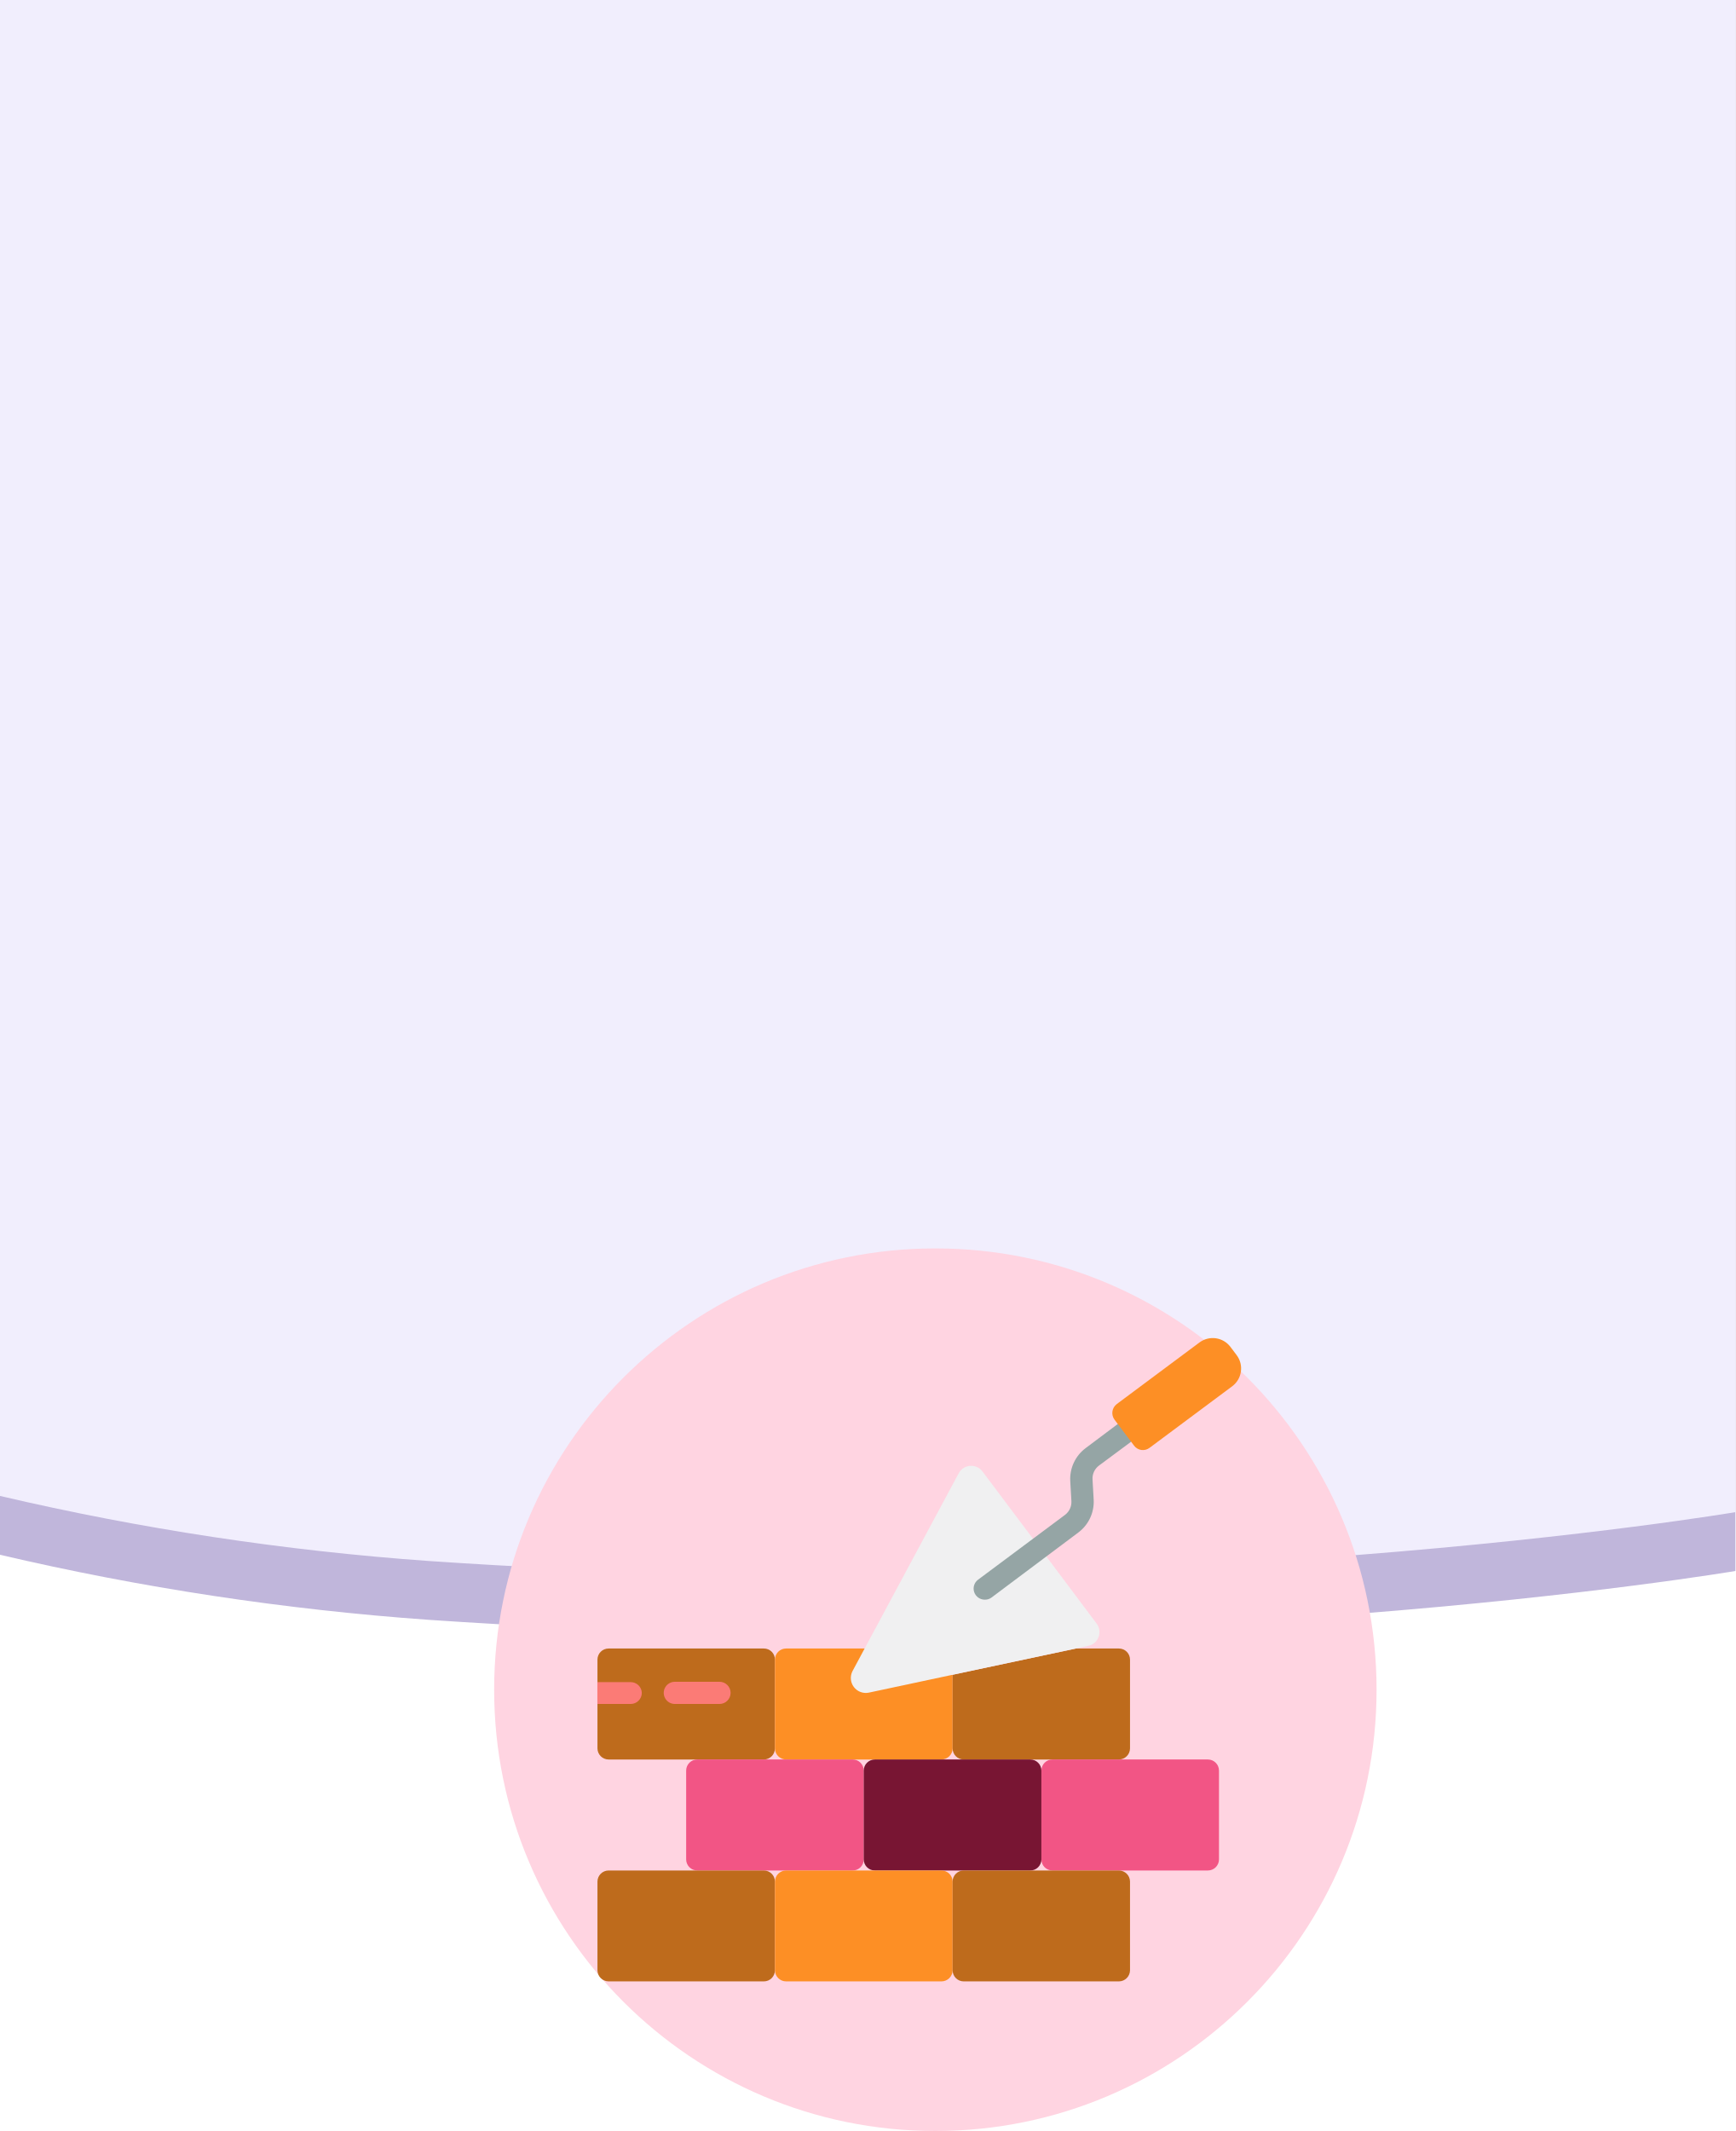
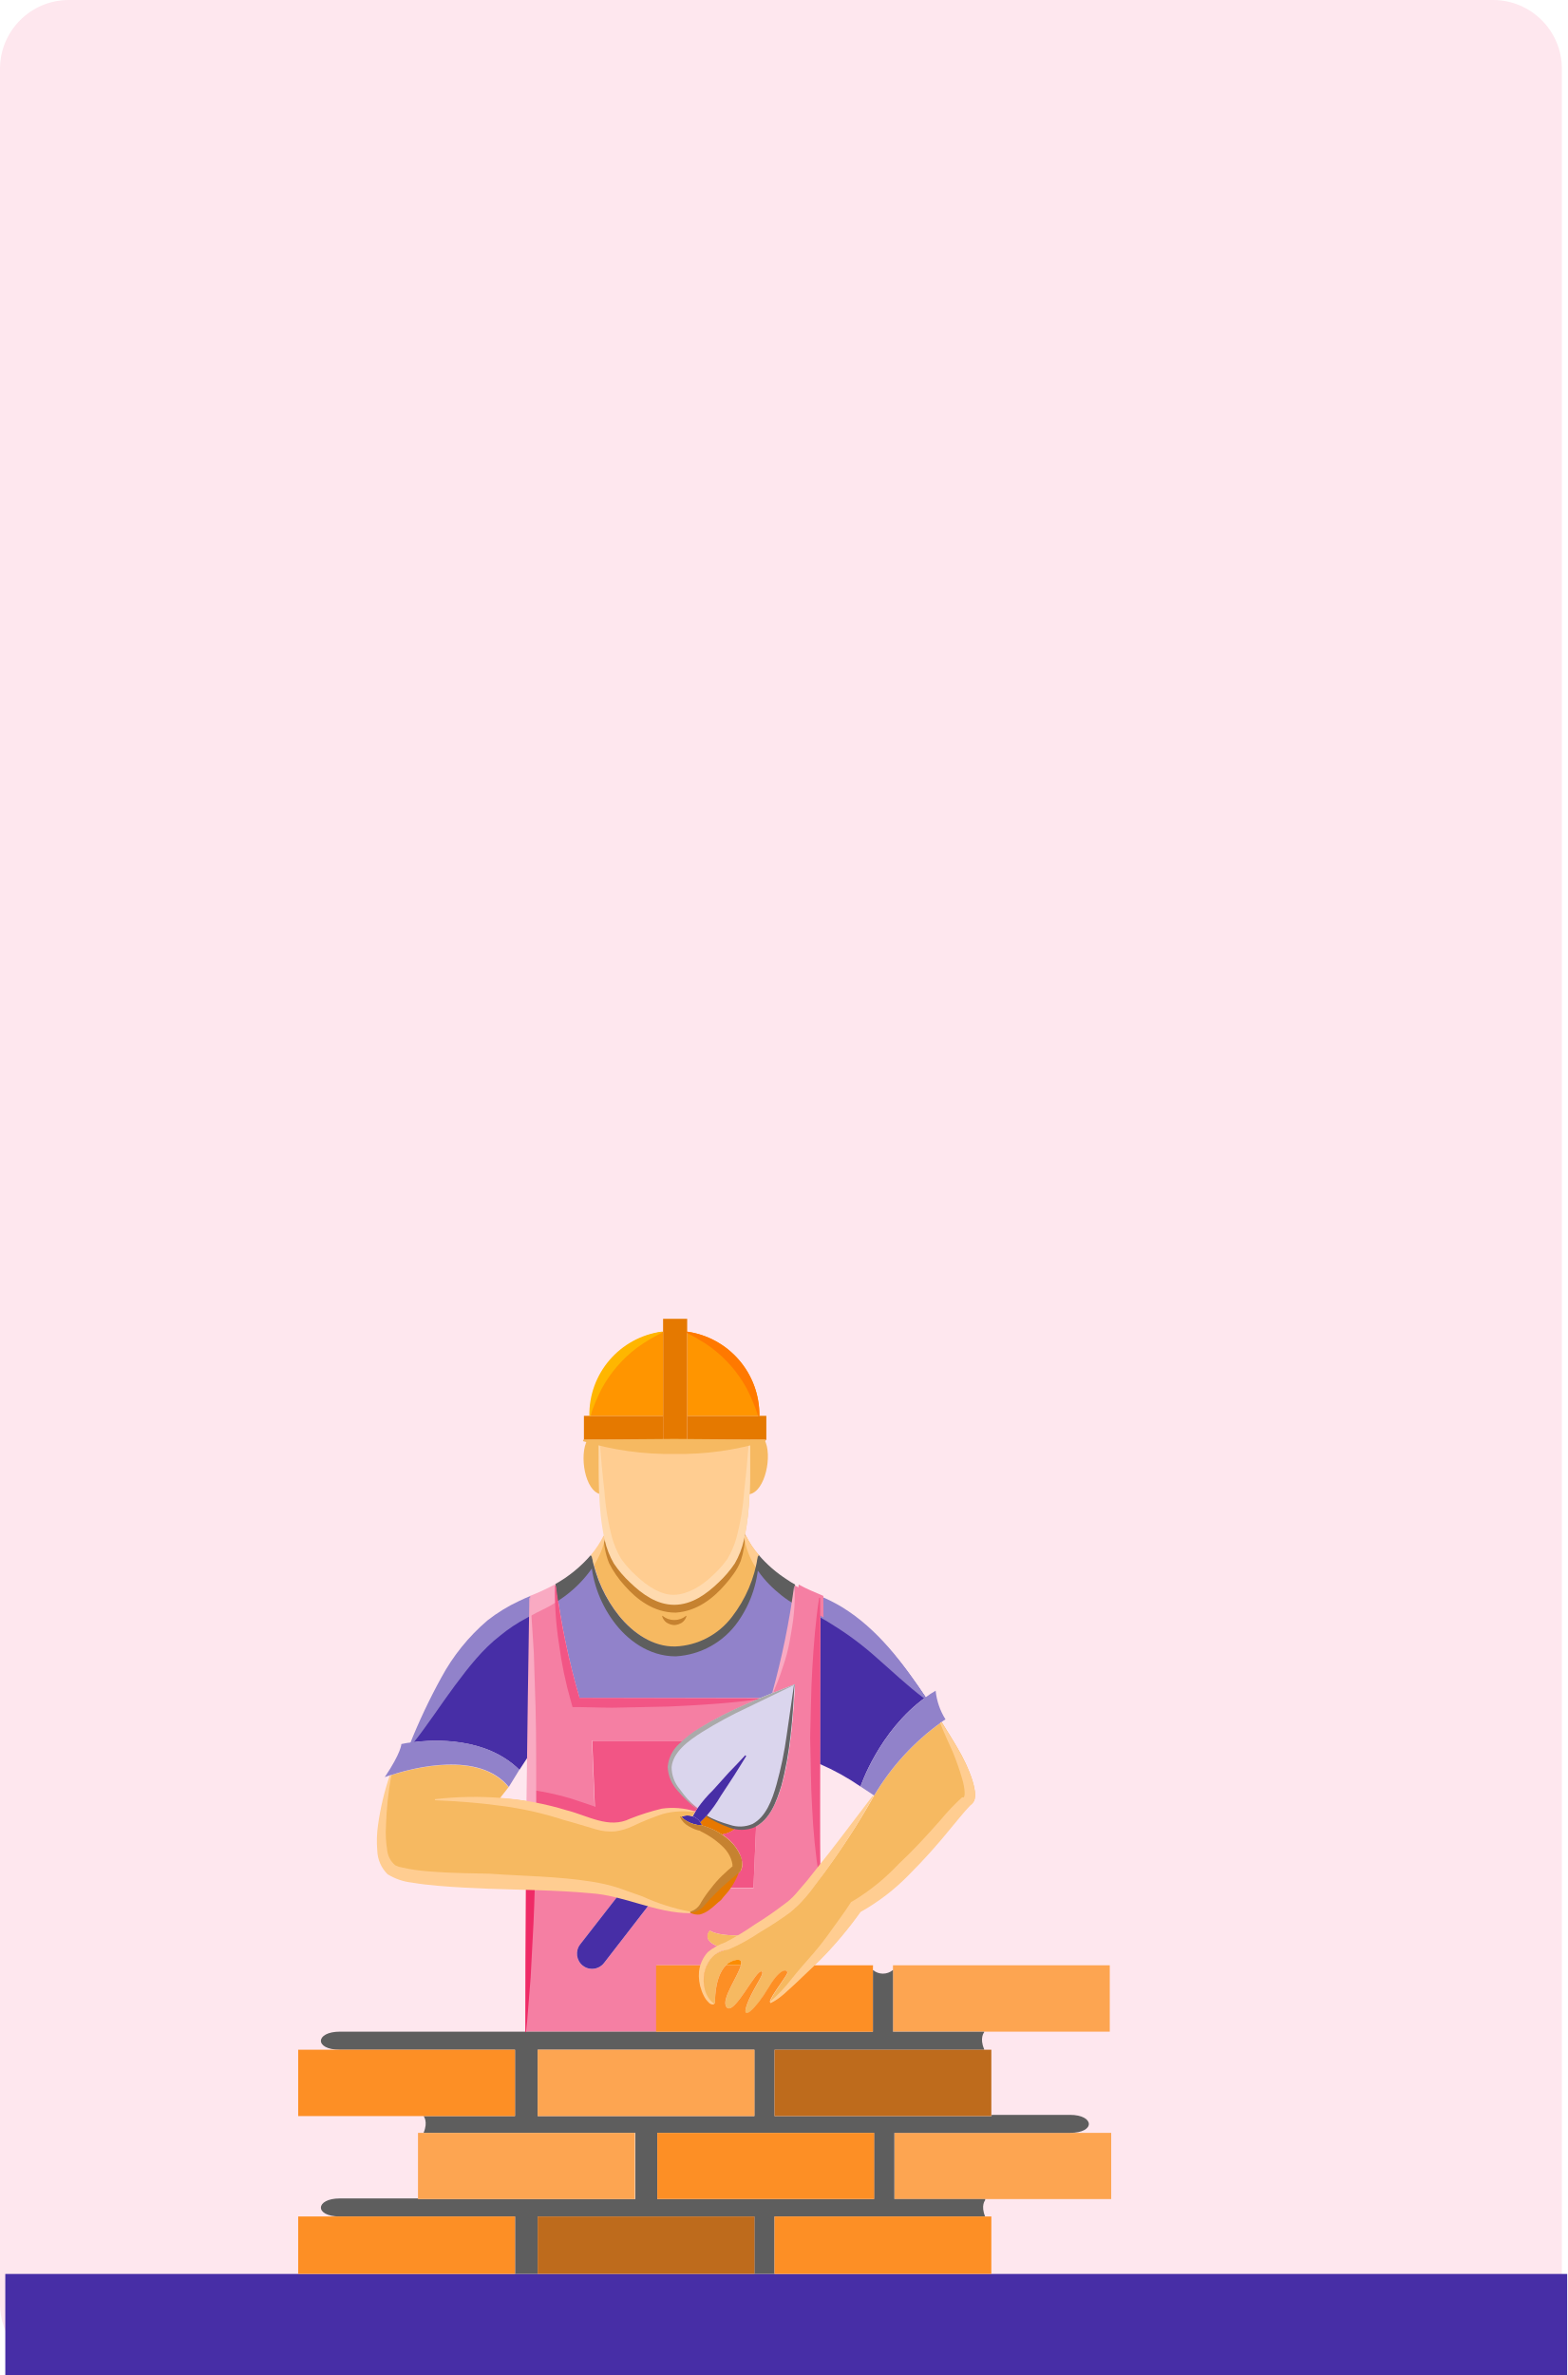
- <svg xmlns="http://www.w3.org/2000/svg" width="295" height="362.174" viewBox="0 0 295 362.174">
-   <g id="Grupo_54995" data-name="Grupo 54995" transform="translate(-976 -7770.826)">
-     <g id="Grupo_54595" data-name="Grupo 54595" transform="translate(-378.318 7909.792)">
-       <g id="Grupo_54222" data-name="Grupo 54222" transform="translate(369 -303.676)">
-         <path id="Trazado_101975" data-name="Trazado 101975" d="M985.318,164.711V428.952a463.853,463.853,0,0,0,72.845,11.054c123.357,8.465,222.155-8.3,222.155-8.3v-267Z" fill="#c0b6db" />
-         <path id="Trazado_101976" data-name="Trazado 101976" d="M985.318,164.711V418.952a463.853,463.853,0,0,0,72.845,11.054c123.357,8.465,222.155-8.3,222.155-8.3v-257Z" fill="#f1eefd" />
+ <svg xmlns="http://www.w3.org/2000/svg" width="296" height="448.45" viewBox="0 0 296 448.45">
+   <defs>
+     <clipPath id="clip-path">
+       <rect id="Rectángulo_6901" data-name="Rectángulo 6901" width="295" height="191.37" transform="translate(0 381.03)" fill="none" />
+     </clipPath>
+   </defs>
+   <g id="Grupo_56920" data-name="Grupo 56920" transform="translate(-1019 -7719.777)">
+     <rect id="Rectángulo_6905" data-name="Rectángulo 6905" width="295" height="448" rx="13" transform="translate(1019 7719.777)" fill="#fee7ee" />
+     <g id="CF1_tarejta_12" data-name="CF1_tarejta 12" transform="translate(1020 7576.747)">
+       <rect id="Rectángulo_6893" data-name="Rectángulo 6893" width="295" height="19.08" transform="translate(0 572.4)" fill="#472ea6" />
+       <g id="Grupo_56859" data-name="Grupo 56859" clip-path="url(#clip-path)">
+         <g id="Grupo_56858" data-name="Grupo 56858">
+           <g id="Grupo_56857" data-name="Grupo 56857">
+             <path id="Trazado_117274" data-name="Trazado 117274" d="M142.37,436.83c-1.77,10.67-8.44,17.22-15.86,17.22s-14.08-8.25-15.7-17.22a15.84,15.84,0,0,0,2.53-3.82,14.27,14.27,0,0,0,2.8,6.39c3.83,4.39,7.08,6.4,10.37,6.4s6.55-2,10.38-6.4a14.23,14.23,0,0,0,2.8-6.43h.19a16.169,16.169,0,0,0,2.53,3.78Z" fill="#f6b961" />
+             <path id="Trazado_117275" data-name="Trazado 117275" d="M154,444.63s-.08,16.61-.12,31.49c0,9.35,0,18,.12,21.42-1.1,1.48-2.28,3-3.52,4.43-1.86,2.12-5.26,4.13-8.94,6.36-6.89.61-8.44-.76-8.44-.76s-2.27,2.31,3.33,3.49c-1.85.68-2.95.87-3.89,3.06h-9.58v12.53H98.43c0-2.91,0-14,.19-27.1h0c6.89.23,13.32.53,16.69,1.44l.34.11-7.08,9.09a2.88,2.88,0,0,0,.5,4,2.74,2.74,0,0,0,1.74.61,2.87,2.87,0,0,0,2.27-1.1l8.51-11c5.19,1.4,8.79,2.16,10.34.27a33.185,33.185,0,0,1,3.21-3.41h6.17l.5-11.7h0c3.74-1.89,6.47-9,7.34-26.76-1.44.57-2.84,1.1-4.13,1.63a130.87,130.87,0,0,0,4.13-20.32,27.717,27.717,0,0,0,3.82,1.85A9.15,9.15,0,0,1,154,444.63Z" fill="#f57fa3" />
+             <path id="Trazado_117276" data-name="Trazado 117276" d="M173.83,463.51c-8.82,6.36-12.3,16.85-12.3,16.85a45.809,45.809,0,0,0-7.65-4.24h0c0-14.88.12-31.49.12-31.49C161.56,447.92,167.05,453.41,173.83,463.51Z" fill="#472ea6" />
+             <path id="Trazado_117277" data-name="Trazado 117277" d="M128.79,414.91h11.92c0,3.67,0,7.12-.15,10.26a46.619,46.619,0,0,1-.87,7.8,14.23,14.23,0,0,1-2.8,6.43c-3.83,4.39-7.08,6.4-10.38,6.4s-6.54-2-10.37-6.4a14.27,14.27,0,0,1-2.8-6.39,46.211,46.211,0,0,1-.87-7.84c-.15-3.14-.15-6.59-.15-10.26h16.47Z" fill="#ffcd91" />
+             <path id="Trazado_117278" data-name="Trazado 117278" d="M138,488.23a5.16,5.16,0,0,1-2.65,1.21,13.32,13.32,0,0,0-3.71-1.7h-.07a2.189,2.189,0,0,0-.34-.64c.45-.42.87-.84,1.28-1.29A18.62,18.62,0,0,0,138,488.23Z" fill="#e77800" />
+             <path id="Trazado_117279" data-name="Trazado 117279" d="M131.25,487.1a2.19,2.19,0,0,1,.34.64c-.46,0-2.8-.3-3.87-1.67a2.73,2.73,0,0,1,2.12-.07,2.291,2.291,0,0,1,.8.42A2,2,0,0,1,131.25,487.1Z" fill="#472ea6" />
+             <path id="Trazado_117280" data-name="Trazado 117280" d="M208.88,640.05v12.49H167.92V640.05h40.96Z" fill="#fd8f25" />
+             <path id="Trazado_117281" data-name="Trazado 117281" d="M208.88,608.56v12.53H167.92V608.56h40.96Z" fill="#fd8f25" />
+             <path id="Trazado_117282" data-name="Trazado 117282" d="M208.88,577.45v12.53H167.92V577.45h40.96Z" fill="#fd8f25" />
+             <path id="Trazado_117283" data-name="Trazado 117283" d="M208.88,545.76v12.5H167.92v-12.5h40.96Z" fill="#fda551" />
+             <path id="Trazado_117284" data-name="Trazado 117284" d="M208.61,514.12v12.53H167.66V514.12Z" fill="#fda551" />
+             <path id="Trazado_117285" data-name="Trazado 117285" d="M201.08,542.36c4.66,0,4.88,3.4,0,3.4H167.92v12.5h17.15v.22s-.87,1,0,3.07H145.29V574h55.79c4.66,0,4.88,3.41,0,3.41H167.92V590h17.34s-.87,1,0,3.17v.12h-40v12.49h41v-.61H201.1c4.66,0,4.88,3.41,0,3.41H167.92v12.53h17.57s-.91,1,0,3.14v.11h-40.2v12.53h41v-.26h14.84c4.66,0,4.88,3.44,0,3.44H167.92V651c-1.77-1.85-3.82,0-3.82,0V640.05H123.15V651a3.73,3.73,0,0,0-4.24,0V640.05h-40c.91-2.16,0-3.18,0-3.18H96.27V624.34H63.19c-4.88,0-4.66-3.4,0-3.4H78v.15h41V608.56H79a2.88,2.88,0,0,0-.11-2.8H96.27V593.27H63.19c-4.88,0-4.66-3.45,0-3.45H78V590h41V577.45H79.28c.9-2.12,0-3.15,0-3.15V574h17V561.55H63.19c-4.88,0-4.66-3.41,0-3.41H78v.12h41v-12.5H79c.91-2.15,0-3.17,0-3.17H96.27V530.06H63.19c-4.88,0-4.66-3.41,0-3.41H163.87V515a2.93,2.93,0,0,0,3.79,0v11.66h17.22v.11s-.91,1.06,0,3.18v.12H145.29V542.6h41v-.23h14.84Zm-37,78.73V608.56H123.15v12.53Zm0-31.11V577.45H123.15V590Zm0-31.72v-12.5H123.15v12.5Zm-22.6,78.61V624.34H100.55v12.53Zm0-31.11V593.27H100.55v12.49Zm0-31.72V561.55H100.55V574Zm0-31.45V530.06H100.55v12.53Z" fill="#5e5e5e" />
+             <path id="Trazado_117286" data-name="Trazado 117286" d="M186.24,636.61v.26H145.29V624.35h40.95Z" fill="#fd8f25" />
+             <path id="Trazado_117287" data-name="Trazado 117287" d="M186.24,605.15v.61H145.29V593.27h40.95Z" fill="#fd8f25" />
+             <path id="Trazado_117288" data-name="Trazado 117288" d="M185.03,561.55h1.21v12.49H145.29V561.55Z" fill="#fd8f25" />
+             <path id="Trazado_117289" data-name="Trazado 117289" d="M186.24,542.36v.23H145.29V530.06h40.95Z" fill="#be6b1c" />
+             <path id="Trazado_117290" data-name="Trazado 117290" d="M136.13,514.12c-2.27,2.16-2.08,7.19-2.08,7.19-1.4.84-3-3.86-1.55-7.19.94-2.19,2-2.38,3.89-3.06a17.892,17.892,0,0,0,3.49-1.71l1.62-1c3.68-2.23,7.08-4.24,8.94-6.36,1.24-1.44,2.42-3,3.52-4.43a141.271,141.271,0,0,0,10.14-15.48,45.63,45.63,0,0,1,12.76-13.89c.94,1.55,2,3.18,3,4.92,2.12,3.56,4.42,9.24,2.72,10.37s-11.66,15.52-21,20.33a71.211,71.211,0,0,1-8.82,10.33c-5.3,5.07-6.85,6.47-8.06,6.93s2.72-4.7,3-5.38-1.06-1.55-3.52,2.65S139,524.76,140,521.8s3.41-6,2.95-6.47c-.95-1-5.33,8.67-6.74,6.66-1.06-1.43,2.24-5.86,2.73-7.87.19-.72,0-1.13-.83-1a3.39,3.39,0,0,0-1.98,1Z" fill="#f6b961" />
+             <path id="Trazado_117291" data-name="Trazado 117291" d="M177.58,467.68a6.94,6.94,0,0,0-.72.49,45.63,45.63,0,0,0-12.76,13.89l-2.57-1.7s3.48-10.49,12.3-16.85a19.2,19.2,0,0,1,1.89-1.24,12.46,12.46,0,0,0,1.86,5.41Z" fill="#9182ca" />
+             <path id="Trazado_117292" data-name="Trazado 117292" d="M164.1,650.99v1.55H123.14V640.05H164.1Z" fill="#fd8f25" />
+             <rect id="Rectángulo_6894" data-name="Rectángulo 6894" width="40.96" height="12.53" transform="translate(123.15 608.56)" fill="#fd8f25" />
+             <rect id="Rectángulo_6895" data-name="Rectángulo 6895" width="40.96" height="12.53" transform="translate(123.15 577.45)" fill="#fd8f25" />
+             <rect id="Rectángulo_6896" data-name="Rectángulo 6896" width="40.96" height="12.49" transform="translate(123.15 545.76)" fill="#fd8f25" />
+             <path id="Trazado_117293" data-name="Trazado 117293" d="M163.87,515v11.66H122.92V514.12h9.58c-1.41,3.33.15,8,1.55,7.19,0,0-.19-5,2.08-7.19h2.8c-.49,2-3.79,6.44-2.73,7.87,1.41,2,5.79-7.64,6.74-6.66.46.46-2,3.56-2.95,6.47s1.7.69,4.16-3.48,3.79-3.37,3.52-2.65-4.27,5.87-3,5.38,2.76-1.86,8.06-6.93h11.16Z" fill="#fd8f25" />
+             <path id="Trazado_117294" data-name="Trazado 117294" d="M149.15,442.36A130.869,130.869,0,0,1,145,462.68q-1.31.51-2.49,1H108.46A136.622,136.622,0,0,1,104,442.36a25.049,25.049,0,0,0,6.78-5.53c1.62,9,8.29,17.22,15.7,17.22s14.09-6.55,15.86-17.22h0a24.12,24.12,0,0,0,6.81,5.53Z" fill="#9182ca" />
+             <path id="Trazado_117295" data-name="Trazado 117295" d="M145,462.68c1.29-.53,2.69-1.06,4.13-1.63-.87,17.76-3.6,24.87-7.34,26.76a5.59,5.59,0,0,1-3.79.42,18.62,18.62,0,0,1-5.49-2.42,24.882,24.882,0,0,0,2.58-3.63l2.46-3.75c.79-1.29,1.62-2.54,2.38-3.82l-.19-.16c-1,1.1-2,2.2-3.06,3.26l-3,3.33a24.728,24.728,0,0,0-2.92,3.41c-5.71-4.62-7.34-8.44-2.68-12.72,2.65-2.42,7.34-5,14.46-8Q143.71,463.19,145,462.68Z" fill="#dad5ed" />
+             <path id="Trazado_117296" data-name="Trazado 117296" d="M143.74,410.37v4.54H128.79v-4.54h14.95Z" fill="#e57900" />
+             <path id="Trazado_117297" data-name="Trazado 117297" d="M143.4,414.91c1.55,2.84.15,9.73-2.84,10.26.15-3.14.15-6.59.15-10.26Z" fill="#f6b961" />
+             <path id="Trazado_117298" data-name="Trazado 117298" d="M98.84,474.57c.23-16.28.38-29.94.38-29.94.31-.15.65-.27,1-.42a28.293,28.293,0,0,0,3.82-1.85,136.62,136.62,0,0,0,4.43,21.34h34.07c-7.12,3-11.81,5.61-14.46,8H110.81l.6,14.87c-1.89-.6-4.54-1.59-9.2-2.72-1.13-.3-2.3-.53-3.44-.72C98.81,480.24,98.84,477.37,98.84,474.57Z" fill="#f57fa3" />
+             <path id="Trazado_117299" data-name="Trazado 117299" d="M142.45,410.26v.11H128.79v-15.9A16,16,0,0,1,142.45,410.26Z" fill="#ff9500" />
+             <path id="Trazado_117300" data-name="Trazado 117300" d="M141.81,487.81h0l-.5,11.7h-6.17a30.841,30.841,0,0,1,3.49-3c1.21-.91.56-4.58-3.26-7.12a5.16,5.16,0,0,0,2.65-1.21,5.59,5.59,0,0,0,3.79-.37Z" fill="#f25585" />
+             <rect id="Rectángulo_6897" data-name="Rectángulo 6897" width="40.95" height="12.53" transform="translate(100.55 624.34)" fill="#fd8f25" />
+             <rect id="Rectángulo_6898" data-name="Rectángulo 6898" width="40.95" height="12.49" transform="translate(100.55 593.27)" fill="#fd8f25" />
+             <rect id="Rectángulo_6899" data-name="Rectángulo 6899" width="40.95" height="12.49" transform="translate(100.55 561.55)" fill="#be6b1c" />
+             <rect id="Rectángulo_6900" data-name="Rectángulo 6900" width="40.95" height="12.53" transform="translate(100.55 530.06)" fill="#fda551" />
+             <path id="Trazado_117301" data-name="Trazado 117301" d="M141.5,508.33l-1.62,1a17.89,17.89,0,0,1-3.49,1.71c-5.6-1.18-3.33-3.49-3.33-3.49S134.61,508.94,141.5,508.33Z" fill="#f6b961" />
+             <path id="Trazado_117302" data-name="Trazado 117302" d="M139.76,474.45l.19.16c-.76,1.28-1.59,2.53-2.38,3.82l-2.46,3.75a24.881,24.881,0,0,1-2.58,3.63c-.41.45-.83.87-1.28,1.29a2,2,0,0,0-.61-.68,2.291,2.291,0,0,0-.8-.42,8.687,8.687,0,0,1,.54-.95,3,3,0,0,1,.37-.6,24.733,24.733,0,0,1,2.92-3.41l3-3.33C137.72,476.65,138.74,475.55,139.76,474.45Z" fill="#472ea6" />
+             <path id="Trazado_117303" data-name="Trazado 117303" d="M138.1,513.1c.87-.11,1,.3.83,1h-2.8A3.39,3.39,0,0,1,138.1,513.1Z" fill="#fc8c00" />
+             <path id="Trazado_117304" data-name="Trazado 117304" d="M127.72,486.07c1.07,1.37,3.41,1.63,3.87,1.67h.07a13.319,13.319,0,0,1,3.71,1.7c3.82,2.54,4.47,6.21,3.26,7.12a30.841,30.841,0,0,0-3.49,3,33.185,33.185,0,0,0-3.21,3.41c-1.55,1.89-5.15,1.13-10.34-.27-1.78-.49-3.78-1.06-5.94-1.63l-.34-.11c-3.37-.91-9.8-1.21-16.69-1.44-10.68-.34-22.41-.53-25.7-2.54-5.41-3.25,0-18.77,0-18.77,4-1.32,16.54-4.62,22.14,2.27l-1.63,2.08c1.71.12,3.52.31,5.34.61,1.14.19,2.31.42,3.44.72,4.66,1.13,7.31,2.12,9.2,2.72a8.26,8.26,0,0,0,6,.16c4.54-1.44,6.81-3.18,11.92-1.94l1,.23a8.692,8.692,0,0,0-.54.95,2.73,2.73,0,0,0-2.07.06Z" fill="#f6b961" />
+             <path id="Trazado_117305" data-name="Trazado 117305" d="M130.75,484.45a3,3,0,0,0-.37.6l-1-.23c-5.11-1.24-7.38.5-11.92,1.94a8.26,8.26,0,0,1-6-.16l-.6-14.87h17.26C123.41,476,125,479.83,130.75,484.45Z" fill="#f25585" />
+             <path id="Trazado_117306" data-name="Trazado 117306" d="M128.79,410.37v4.54h-4.55V392.05h4.55v18.32Z" fill="#e57900" />
+             <path id="Trazado_117307" data-name="Trazado 117307" d="M124.24,410.37v4.54H109.29v-4.54h14.95Z" fill="#e57900" />
+             <path id="Trazado_117308" data-name="Trazado 117308" d="M124.24,394.47v15.9H110.58v-.11a16,16,0,0,1,13.66-15.79Z" fill="#ff9500" />
+             <path id="Trazado_117309" data-name="Trazado 117309" d="M121.59,502.69l-8.51,11a2.87,2.87,0,0,1-2.27,1.1,2.74,2.74,0,0,1-1.74-.61,2.88,2.88,0,0,1-.5-4l7.08-9.09C117.81,501.63,119.81,502.2,121.59,502.69Z" fill="#472ea6" />
+             <path id="Trazado_117310" data-name="Trazado 117310" d="M118.91,650.99v1.55H77.95V640.05h40.96Z" fill="#fd8f25" />
+             <path id="Trazado_117311" data-name="Trazado 117311" d="M79.01,608.56h39.9v12.53H77.95V608.56Z" fill="#fd8f25" />
+             <path id="Trazado_117312" data-name="Trazado 117312" d="M118.91,577.45v12.53H77.95V577.45h40.96Z" fill="#fd8f25" />
+             <path id="Trazado_117313" data-name="Trazado 117313" d="M118.91,545.76v12.5H77.95v-12.5h40.96Z" fill="#fda551" />
+             <path id="Trazado_117314" data-name="Trazado 117314" d="M112.47,425.17h0c-3-.53-4.12-7.42-2.53-10.26h2.42C112.32,418.58,112.32,422,112.47,425.17Z" fill="#f6b961" />
+             <path id="Trazado_117315" data-name="Trazado 117315" d="M99.22,444.63s-.15,13.66-.38,29.94l-1.74,2.65c-6.28-6.17-16-5.76-20.21-5.19C84.12,454.85,89.69,448.71,99.22,444.63Z" fill="#472ea6" />
+             <path id="Trazado_117316" data-name="Trazado 117316" d="M76.89,472c4.24-.57,13.93-1,20.21,5.19l-2,3.25c-5.6-6.89-18.13-3.59-22.14-2.27a11.429,11.429,0,0,0-1.29.42c3.14-4.66,3.14-6.25,3.14-6.25a19.825,19.825,0,0,1,2.08-.34Z" fill="#9182ca" />
+             <path id="Trazado_117317" data-name="Trazado 117317" d="M96.27,624.35v12.52H55.32V624.35H96.27Z" fill="#fd8f25" />
+             <path id="Trazado_117318" data-name="Trazado 117318" d="M96.27,593.27v12.49H55.32V593.27H96.27Z" fill="#fd8f25" />
+             <path id="Trazado_117319" data-name="Trazado 117319" d="M96.27,561.55v12.49H55.32V561.55H96.27Z" fill="#fd8f25" />
+             <path id="Trazado_117320" data-name="Trazado 117320" d="M96.27,530.06v12.53H55.32V530.06H96.27Z" fill="#fd8f25" />
+           </g>
+           <path id="Trazado_117321" data-name="Trazado 117321" d="M98.64,480.9a51.623,51.623,0,0,1,8,1.67c2,.63,4.15,1.39,5.94,2a6.179,6.179,0,0,0,2.22.48,13.339,13.339,0,0,0,2.61-.42,35.918,35.918,0,0,1,6.35-1.29,12.68,12.68,0,0,1,6.46,1.63l-.06.28a13.77,13.77,0,0,0-6.14-.43,44.91,44.91,0,0,0-5.92,1.93,9,9,0,0,1-6.26.39c-2-.61-4-1.3-6-1.86a65.066,65.066,0,0,0-7.13-1.76Z" fill="#f25585" />
+           <path id="Trazado_117322" data-name="Trazado 117322" d="M128.66,394.46a15.79,15.79,0,0,1,13.75,16h-.19a35.419,35.419,0,0,0-2.13-5.15,23.911,23.911,0,0,0-6.69-7.78,18.724,18.724,0,0,0-2.26-1.48c-.73-.51-1.63-.89-2.52-1.4Z" fill="#ff7900" />
+           <path id="Trazado_117323" data-name="Trazado 117323" d="M110.32,410.46a15.79,15.79,0,0,1,13.75-16v.19a32.906,32.906,0,0,0-4.77,2.87,24.08,24.08,0,0,0-6.69,7.79,34.508,34.508,0,0,0-2.13,5.15Z" fill="#ffb600" />
+           <path id="Trazado_117324" data-name="Trazado 117324" d="M139.72,432.7a15.83,15.83,0,0,1-.82,5.08,11,11,0,0,1-1.31,2.39,23.12,23.12,0,0,1-1.58,2c-2.19,2.54-5.27,5.09-9.39,5.36-4.15,0-7.38-2.53-9.6-5.05a19.061,19.061,0,0,1-3-4.33,14.58,14.58,0,0,1-1-5.06h.19a17.1,17.1,0,0,0,1.65,4.62,17.489,17.489,0,0,0,3.13,3.76c2.32,2.24,5.21,4.33,8.52,4.21s6.11-2.23,8.4-4.51a15.11,15.11,0,0,0,3-3.83,19,19,0,0,0,1.54-4.67Z" fill="#c68230" />
+           <path id="Trazado_117325" data-name="Trazado 117325" d="M110.6,436.65A18,18,0,0,0,113,433l.36.15a15.56,15.56,0,0,1-2.28,5.6Z" fill="#ffcd91" />
+           <path id="Trazado_117326" data-name="Trazado 117326" d="M111.08,438.77a22.761,22.761,0,0,1-6.31,6.29l-.5.34-.38-3.27a25,25,0,0,0,6.71-5.48Z" fill="#5e5e5e" />
+           <path id="Trazado_117327" data-name="Trazado 117327" d="M104.27,445.4a21.76,21.76,0,0,1-2.78,1.57c-.91.44-1.69.84-2.46,1.28l.06-3.88a39.515,39.515,0,0,0,4.24-1.92l.56-.32Z" fill="#f9aac2" />
+           <path id="Trazado_117328" data-name="Trazado 117328" d="M99,448.25c-.15.08-.3.16-.44.25a29.351,29.351,0,0,0-5.15,3.42c-3.21,2.48-5.84,5.82-8.5,9.39s-5.15,7.48-8.16,11.22l-.35-.14a112.4,112.4,0,0,1,5.93-12.56A37.759,37.759,0,0,1,91.07,449a30.7,30.7,0,0,1,6-3.68c.68-.33,1.38-.63,2.07-.92Z" fill="#9182ca" />
+           <path id="Trazado_117329" data-name="Trazado 117329" d="M153.83,444.37a30.993,30.993,0,0,1,4.23,2.13c6.75,4.14,11.51,10.59,15.78,17l-.31.21c-3.27-2.46-6.06-5.15-8.87-7.59a58.54,58.54,0,0,0-8.57-6.4c-.75-.49-1.47-.91-2.23-1.31Z" fill="#9182ca" />
+           <path id="Trazado_117330" data-name="Trazado 117330" d="M154.54,448.42c-.75-.4-1.54-.78-2.43-1.19a30.281,30.281,0,0,1-2.8-1.55l.55-3.45c1.48.82,3.07,1.46,4.65,2.14Z" fill="#f57fa3" />
+           <path id="Trazado_117331" data-name="Trazado 117331" d="M148.63,445.68a18.326,18.326,0,0,1-2.6-1.89,20.849,20.849,0,0,1-4.24-4.7l.47-2.49a24.53,24.53,0,0,0,5.41,4.7,15.7,15.7,0,0,0,1.51.93Z" fill="#5e5e5e" />
+           <path id="Trazado_117332" data-name="Trazado 117332" d="M141.79,439.09a14.32,14.32,0,0,1-2.25-5.92l.35-.15a17.79,17.79,0,0,0,2.37,3.58Z" fill="#ffcd91" />
+           <path id="Trazado_117333" data-name="Trazado 117333" d="M124.12,448.11a3.48,3.48,0,0,0,4.48,0l.06.07a2.14,2.14,0,0,1-.84,1.22,2.91,2.91,0,0,1-1.46.48,3,3,0,0,1-1.46-.47,2.15,2.15,0,0,1-.84-1.23Z" fill="#c68230" />
+           <path id="Trazado_117334" data-name="Trazado 117334" d="M110.75,436.89a25.47,25.47,0,0,0,5.21,11.3c2.6,3.19,6.38,5.83,10.59,5.73a14.15,14.15,0,0,0,10.71-5.6,24.68,24.68,0,0,0,4.88-11.43h.18a21.6,21.6,0,0,1-3.92,12.33,15.43,15.43,0,0,1-11.79,6.56c-5.07,0-9.23-3.13-11.8-6.69a22.15,22.15,0,0,1-4.24-12.19Z" fill="#5e5e5e" />
+           <path id="Trazado_117335" data-name="Trazado 117335" d="M142.36,463.88c-5.67.79-11.35,1.12-17,1.38l-8.52.18c-2.83.12-5.67-.05-8.51-.08h-1.19l-.31-1.1a74.821,74.821,0,0,1-2.25-10.8,65.121,65.121,0,0,1-.77-11H104a135.68,135.68,0,0,0,4.49,21.29l-.16-.12,34.05.07Z" fill="#f25585" />
+           <path id="Trazado_117336" data-name="Trazado 117336" d="M149.06,442.47a33.819,33.819,0,0,1-.12,5.23c-.15,1.73-.49,3.44-.77,5.15a32.267,32.267,0,0,1-1.33,5,34.391,34.391,0,0,1-1.91,4.87h-.09A151.063,151.063,0,0,0,149,442.45Z" fill="#f9aac2" />
+           <path id="Trazado_117337" data-name="Trazado 117337" d="M129.34,504a3.37,3.37,0,0,0,2.51-1.3c.63-.77,1.3-1.53,2-2.25a43.619,43.619,0,0,1,4.55-3.93l.11.15a12.14,12.14,0,0,1-1.47,2.83c-.54.85-1.27,1.49-1.84,2.28-.79.61-1.37,1.26-2.24,1.88a5.191,5.191,0,0,1-1.78.87,3.06,3.06,0,0,1-1.81-.34Z" fill="#e57900" />
+           <path id="Trazado_117338" data-name="Trazado 117338" d="M129.34,504a3.29,3.29,0,0,0,2.09-1.79,22,22,0,0,1,1.84-2.61,20.131,20.131,0,0,1,2.11-2.4l1.19-1.1.63-.54.16-.13.08-.07h.05l-.19.16h0a1.829,1.829,0,0,0,.22-.25.31.31,0,0,0-.18.2.14.14,0,0,1,0-.09,2.6,2.6,0,0,0,0-.35,7.13,7.13,0,0,0-.27-1,6.35,6.35,0,0,0-1.32-2.08,15.561,15.561,0,0,0-4.54-3.18h.22a6.85,6.85,0,0,1-2.33-.9,3.77,3.77,0,0,1-1.67-1.77l.16-.11a5.5,5.5,0,0,0,3.91,1.68h0a13.069,13.069,0,0,1,5.42,3,8.21,8.21,0,0,1,1.83,2.56,3.5,3.5,0,0,1,.08,3.17c-1.62,1.36-3.19,2.64-4.64,4.12-.73.72-1.44,1.47-2.11,2.25a3.68,3.68,0,0,1-2.74,1.4Z" fill="#c68230" />
+           <path id="Trazado_117339" data-name="Trazado 117339" d="M100,499.67q-.09,3.29-.24,6.58l-.54,10.24-.82,10.25h-.19q0-13.57.11-27.13Z" fill="#ef2a66" />
+           <path id="Trazado_117340" data-name="Trazado 117340" d="M98.44,483.24q.23-19.26.54-38.52h.18L99.82,455l.33,10.26c.17,6.12.1,12.23.13,18.34Z" fill="#f9aac2" />
+           <path id="Trazado_117341" data-name="Trazado 117341" d="M153.91,444.72v26.46c0,8.81-.11,17.63,0,26.45h-.19a123.222,123.222,0,0,1-1.33-13.23c-.27-4.41-.24-8.82-.37-13.23.14-4.41.14-8.82.41-13.22s.6-8.82,1.29-13.23Z" fill="#f25585" />
+           <path id="Trazado_117342" data-name="Trazado 117342" d="M149,461.18l-8.84,4.28a79.28,79.28,0,0,0-8.53,4.61c-2.62,1.65-5.5,3.76-5.78,6.62a6.43,6.43,0,0,0,1.52,4.15,23.464,23.464,0,0,0,3.22,3.64l-.06.07a24.29,24.29,0,0,1-3.55-3.4,7.06,7.06,0,0,1-1.87-4.48,6.63,6.63,0,0,1,2.15-4.35,21,21,0,0,1,3.86-3c5.61-3.44,11.75-5.83,17.85-8.19Z" fill="#aaa" />
+           <path id="Trazado_117343" data-name="Trazado 117343" d="M132.41,485.87a22.67,22.67,0,0,0,4.43,1.72,5.92,5.92,0,0,0,4.3-.16c2.52-1.34,3.71-4.53,4.53-7.47a70,70,0,0,0,1.92-9.3l1.38-9.53h.09c-.35,6.4-.8,12.85-2.48,19.08-.93,3-2.1,6.4-5.14,7.88a6.49,6.49,0,0,1-4.75,0,22.52,22.52,0,0,1-4.33-2.11Z" fill="#666566" />
+           <path id="Trazado_117344" data-name="Trazado 117344" d="M140.66,415c0,6.28.22,12.63-1.15,18.83a15.819,15.819,0,0,1-1.73,4.42,20.78,20.78,0,0,1-3.08,3.6c-2.24,2.15-5,4.19-8.34,4.2s-6.1-2.05-8.34-4.2a20.421,20.421,0,0,1-3.08-3.6,15.82,15.82,0,0,1-1.73-4.42c-1.37-6.2-1.1-12.55-1.15-18.83h.19c.26,3.15.52,6.3.89,9.41a48.52,48.52,0,0,0,1.49,9.07,17.83,17.83,0,0,0,1.67,3.87,19.641,19.641,0,0,0,2.92,3.26c2.15,2,4.65,3.63,7.14,3.55s5-1.53,7.14-3.55a19.769,19.769,0,0,0,2.89-3.22,17.289,17.289,0,0,0,1.69-3.91,47.707,47.707,0,0,0,1.49-9.07c.38-3.11.64-6.26.9-9.41Z" fill="#ffdaae" />
+           <path id="Trazado_117345" data-name="Trazado 117345" d="M143.59,415.16a55.661,55.661,0,0,1-17.23,2.41,56.66,56.66,0,0,1-17.23-2.41v-.29l17.23-.14,17.23.14Z" fill="#f6b961" />
+           <path id="Trazado_117346" data-name="Trazado 117346" d="M72.9,478.33a63.229,63.229,0,0,0-1,9.48,19.87,19.87,0,0,0,.22,4.47,4.29,4.29,0,0,0,1.5,2.93s.24.14.17.08l.54.23.8.17c.65.15,1.38.29,2.12.4,1.49.21,3,.34,4.61.43,3.13.19,6.32.25,9.52.3,6.39.46,12.83.47,19.36,1.5a34.681,34.681,0,0,1,5,1.16l4.57,1.62a39.831,39.831,0,0,0,9.06,2.9v.28c-6.57,0-12.47-3.36-18.86-3.77-6.39-.59-12.82-.62-19.25-.85-3.21-.13-6.42-.28-9.63-.56-1.6-.14-3.21-.32-4.8-.59a11.07,11.07,0,0,1-4.62-1.58,6.54,6.54,0,0,1-1.95-4.45,21.24,21.24,0,0,1,.14-4.85,50.611,50.611,0,0,1,2.23-9.4Z" fill="#ffcd91" />
+           <path id="Trazado_117347" data-name="Trazado 117347" d="M81.14,482.75a65.669,65.669,0,0,1,12.54-.23A57.37,57.37,0,0,1,106,484.84c4,1,8,3.58,12,1.6a44.734,44.734,0,0,1,6-1.9,14.32,14.32,0,0,1,6.24.5v.18a14.7,14.7,0,0,0-6,.31,48.7,48.7,0,0,0-5.71,2.3,11.08,11.08,0,0,1-3.32,1,9.82,9.82,0,0,1-3.65-.38c-2.13-.6-4-1.23-6-1.75a65.092,65.092,0,0,0-12-2.7c-4.06-.57-8.19-.86-12.4-1.05Z" fill="#ffcd91" />
+           <path id="Trazado_117348" data-name="Trazado 117348" d="M144.43,521a28.31,28.31,0,0,0,4.11-4.34c1.26-1.58,2.61-3.12,3.93-4.61a55.671,55.671,0,0,0,3.63-4.67c1.14-1.6,2.36-3.2,3.37-4.78l.28-.43.57-.32a40.441,40.441,0,0,0,8.41-6.86c2.74-2.55,5.31-5.35,7.85-8.23a42.651,42.651,0,0,1,4.16-4.38c.72.42.5-1.76,0-3.43a49.2,49.2,0,0,0-1.85-5.26c-.8-1.77-1.62-3.54-2.34-5.36l.24-.16c2,3.29,4.26,6.5,5.58,10.2a14.31,14.31,0,0,1,.75,2.84,4.26,4.26,0,0,1,0,1.51,2.05,2.05,0,0,1-.89,1.25c-1.31,1.36-2.5,2.92-3.75,4.39a111.59,111.59,0,0,1-7.77,8.64,40.149,40.149,0,0,1-9.24,7.09l.09-.07a74,74,0,0,1-7.84,9.29l-4.4,4.19c-1.51,1.33-2.89,2.87-4.78,3.77Z" fill="#ffcd91" />
+           <path id="Trazado_117349" data-name="Trazado 117349" d="M164,482.18c-2.2,3.95-4.61,7.78-7.17,11.51-1.29,1.86-2.63,3.69-4,5.47a26.309,26.309,0,0,1-4.62,5,67.56,67.56,0,0,1-5.68,3.72,35.5,35.5,0,0,1-6,3.29c-5,.32-6,7.76-2.73,10.13l.07.18c-.78.2-1.17-.53-1.55-.94a7.329,7.329,0,0,1-.8-1.61,8.31,8.31,0,0,1-.49-3.67,6.63,6.63,0,0,1,1.64-3.62,10.851,10.851,0,0,1,3.33-1.86,50.112,50.112,0,0,0,5.57-3.37,64.859,64.859,0,0,0,5.44-3.74,12.468,12.468,0,0,0,2.25-2l2.17-2.53,4.16-5.24c2.76-3.53,5.43-7.16,8.22-10.76Z" fill="#ffcd91" />
+         </g>
      </g>
-     </g>
-     <g id="CF1_subsectores_copia_2" data-name="CF1_subsectores copia 2" transform="translate(1060 7983.417)">
-       <circle id="Elipse_4318" data-name="Elipse 4318" cx="75" cy="75" r="75" transform="translate(0 -0.417)" fill="#ffd4e1" />
-       <path id="Trazado_108782" data-name="Trazado 108782" d="M13.625,45.18h26.4a1.87,1.87,0,0,1,1.885,1.885V62.158a1.885,1.885,0,0,1-1.885,1.885h-26.4a1.9,1.9,0,0,1-1.885-1.885V47.065A1.885,1.885,0,0,1,13.625,45.18Z" transform="translate(5.821 22.402)" fill="#be6b1c" />
-       <path id="Trazado_108783" data-name="Trazado 108783" d="M47.138,45.18H33.81a1.885,1.885,0,0,0-1.9,1.885V62.158a1.9,1.9,0,0,0,1.9,1.885h26.4a1.9,1.9,0,0,0,1.9-1.885V49.638Z" transform="translate(15.822 22.402)" fill="#fd8f25" />
-       <path id="Trazado_108784" data-name="Trazado 108784" d="M73.087,45.18h7.285a1.885,1.885,0,0,1,1.885,1.885V62.158a1.9,1.9,0,0,1-1.885,1.885H53.985A1.885,1.885,0,0,1,52.1,62.158V49.638Z" transform="translate(25.833 22.402)" fill="#be6b1c" />
-       <path id="Trazado_108785" data-name="Trazado 108785" d="M23.72,57.79h26.4a1.87,1.87,0,0,1,1.885,1.885V74.768a1.87,1.87,0,0,1-1.885,1.885H23.72a1.885,1.885,0,0,1-1.9-1.885V59.675a1.885,1.885,0,0,1,1.9-1.885Z" transform="translate(10.819 28.654)" fill="#f25585" />
-       <path id="Trazado_108786" data-name="Trazado 108786" d="M43.9,57.79H70.3a1.885,1.885,0,0,1,1.9,1.885V74.768a1.885,1.885,0,0,1-1.9,1.885H43.9A1.885,1.885,0,0,1,42,74.768V59.675a1.885,1.885,0,0,1,1.9-1.885Z" transform="translate(20.825 28.654)" fill="#781533" />
-       <path id="Trazado_108787" data-name="Trazado 108787" d="M64.075,57.79H90.491a1.885,1.885,0,0,1,1.885,1.885V74.768a1.885,1.885,0,0,1-1.885,1.885H64.075a1.87,1.87,0,0,1-1.885-1.885V59.675a1.87,1.87,0,0,1,1.885-1.885Z" transform="translate(30.836 28.654)" fill="#f25585" />
-       <path id="Trazado_108788" data-name="Trazado 108788" d="M13.625,70.4h26.4a1.885,1.885,0,0,1,1.885,1.885V87.378a1.885,1.885,0,0,1-1.885,1.87h-26.4a1.9,1.9,0,0,1-1.885-1.9V72.285A1.9,1.9,0,0,1,13.625,70.4Z" transform="translate(5.821 34.907)" fill="#be6b1c" />
-       <path id="Trazado_108789" data-name="Trazado 108789" d="M33.81,70.4h26.4a1.9,1.9,0,0,1,1.9,1.885V87.378a1.9,1.9,0,0,1-1.9,1.87H33.81a1.9,1.9,0,0,1-1.9-1.9V72.285A1.9,1.9,0,0,1,33.81,70.4Z" transform="translate(15.822 34.907)" fill="#fd8f25" />
-       <path id="Trazado_108790" data-name="Trazado 108790" d="M53.985,70.4H80.371a1.9,1.9,0,0,1,1.885,1.885V87.378a1.9,1.9,0,0,1-1.885,1.87H53.985a1.885,1.885,0,0,1-1.885-1.9V72.285A1.885,1.885,0,0,1,53.985,70.4Z" transform="translate(25.833 34.907)" fill="#be6b1c" />
-       <path id="Trazado_108791" data-name="Trazado 108791" d="M80.944,55.009l-37.4,7.973a2.543,2.543,0,0,1-2.737-3.65L58.9,25.631a2.408,2.408,0,0,1,4.054-.194L82.276,51.18a2.423,2.423,0,0,1,.389,2.289,2.363,2.363,0,0,1-1.72,1.541Z" transform="translate(20.099 12.109)" fill="#f0f0f1" />
-       <path id="Trazado_108792" data-name="Trazado 108792" d="M56.4,49.642a1.885,1.885,0,0,1-1.152-3.4L70.015,35.237a2.737,2.737,0,0,0,1.092-2.348l-.194-3.4a6.537,6.537,0,0,1,2.6-5.594l5.445-4.084a1.885,1.885,0,0,1,2.274,3.007l-5.445,4.039A2.752,2.752,0,0,0,74.7,29.254l.194,3.4a6.522,6.522,0,0,1-2.618,5.579L57.525,49.283a1.8,1.8,0,0,1-1.122.359Z" transform="translate(27.019 9.638)" fill="#95a5a5" />
-       <path id="Trazado_108793" data-name="Trazado 108793" d="M71,21.13,85.06,10.659a3.77,3.77,0,0,1,5.28.763l1.047,1.391a3.769,3.769,0,0,1-.748,5.28L76.578,28.564a1.87,1.87,0,0,1-2.633-.374l-3.321-4.413A1.9,1.9,0,0,1,71,21.13Z" transform="translate(34.831 4.912)" fill="#fd8f25" />
-       <path id="Trazado_108794" data-name="Trazado 108794" d="M19.284,50.825A1.885,1.885,0,0,1,17.4,52.71H11.73V49H17.4a1.885,1.885,0,0,1,1.885,1.825Z" transform="translate(5.816 24.296)" fill="#fb7b76" />
-       <path id="Trazado_108795" data-name="Trazado 108795" d="M28.739,52.729H21.185a1.885,1.885,0,1,1,0-3.769h7.554a1.885,1.885,0,1,1,0,3.77Z" transform="translate(9.57 24.276)" fill="#fb7b76" />
    </g>
  </g>
</svg>
